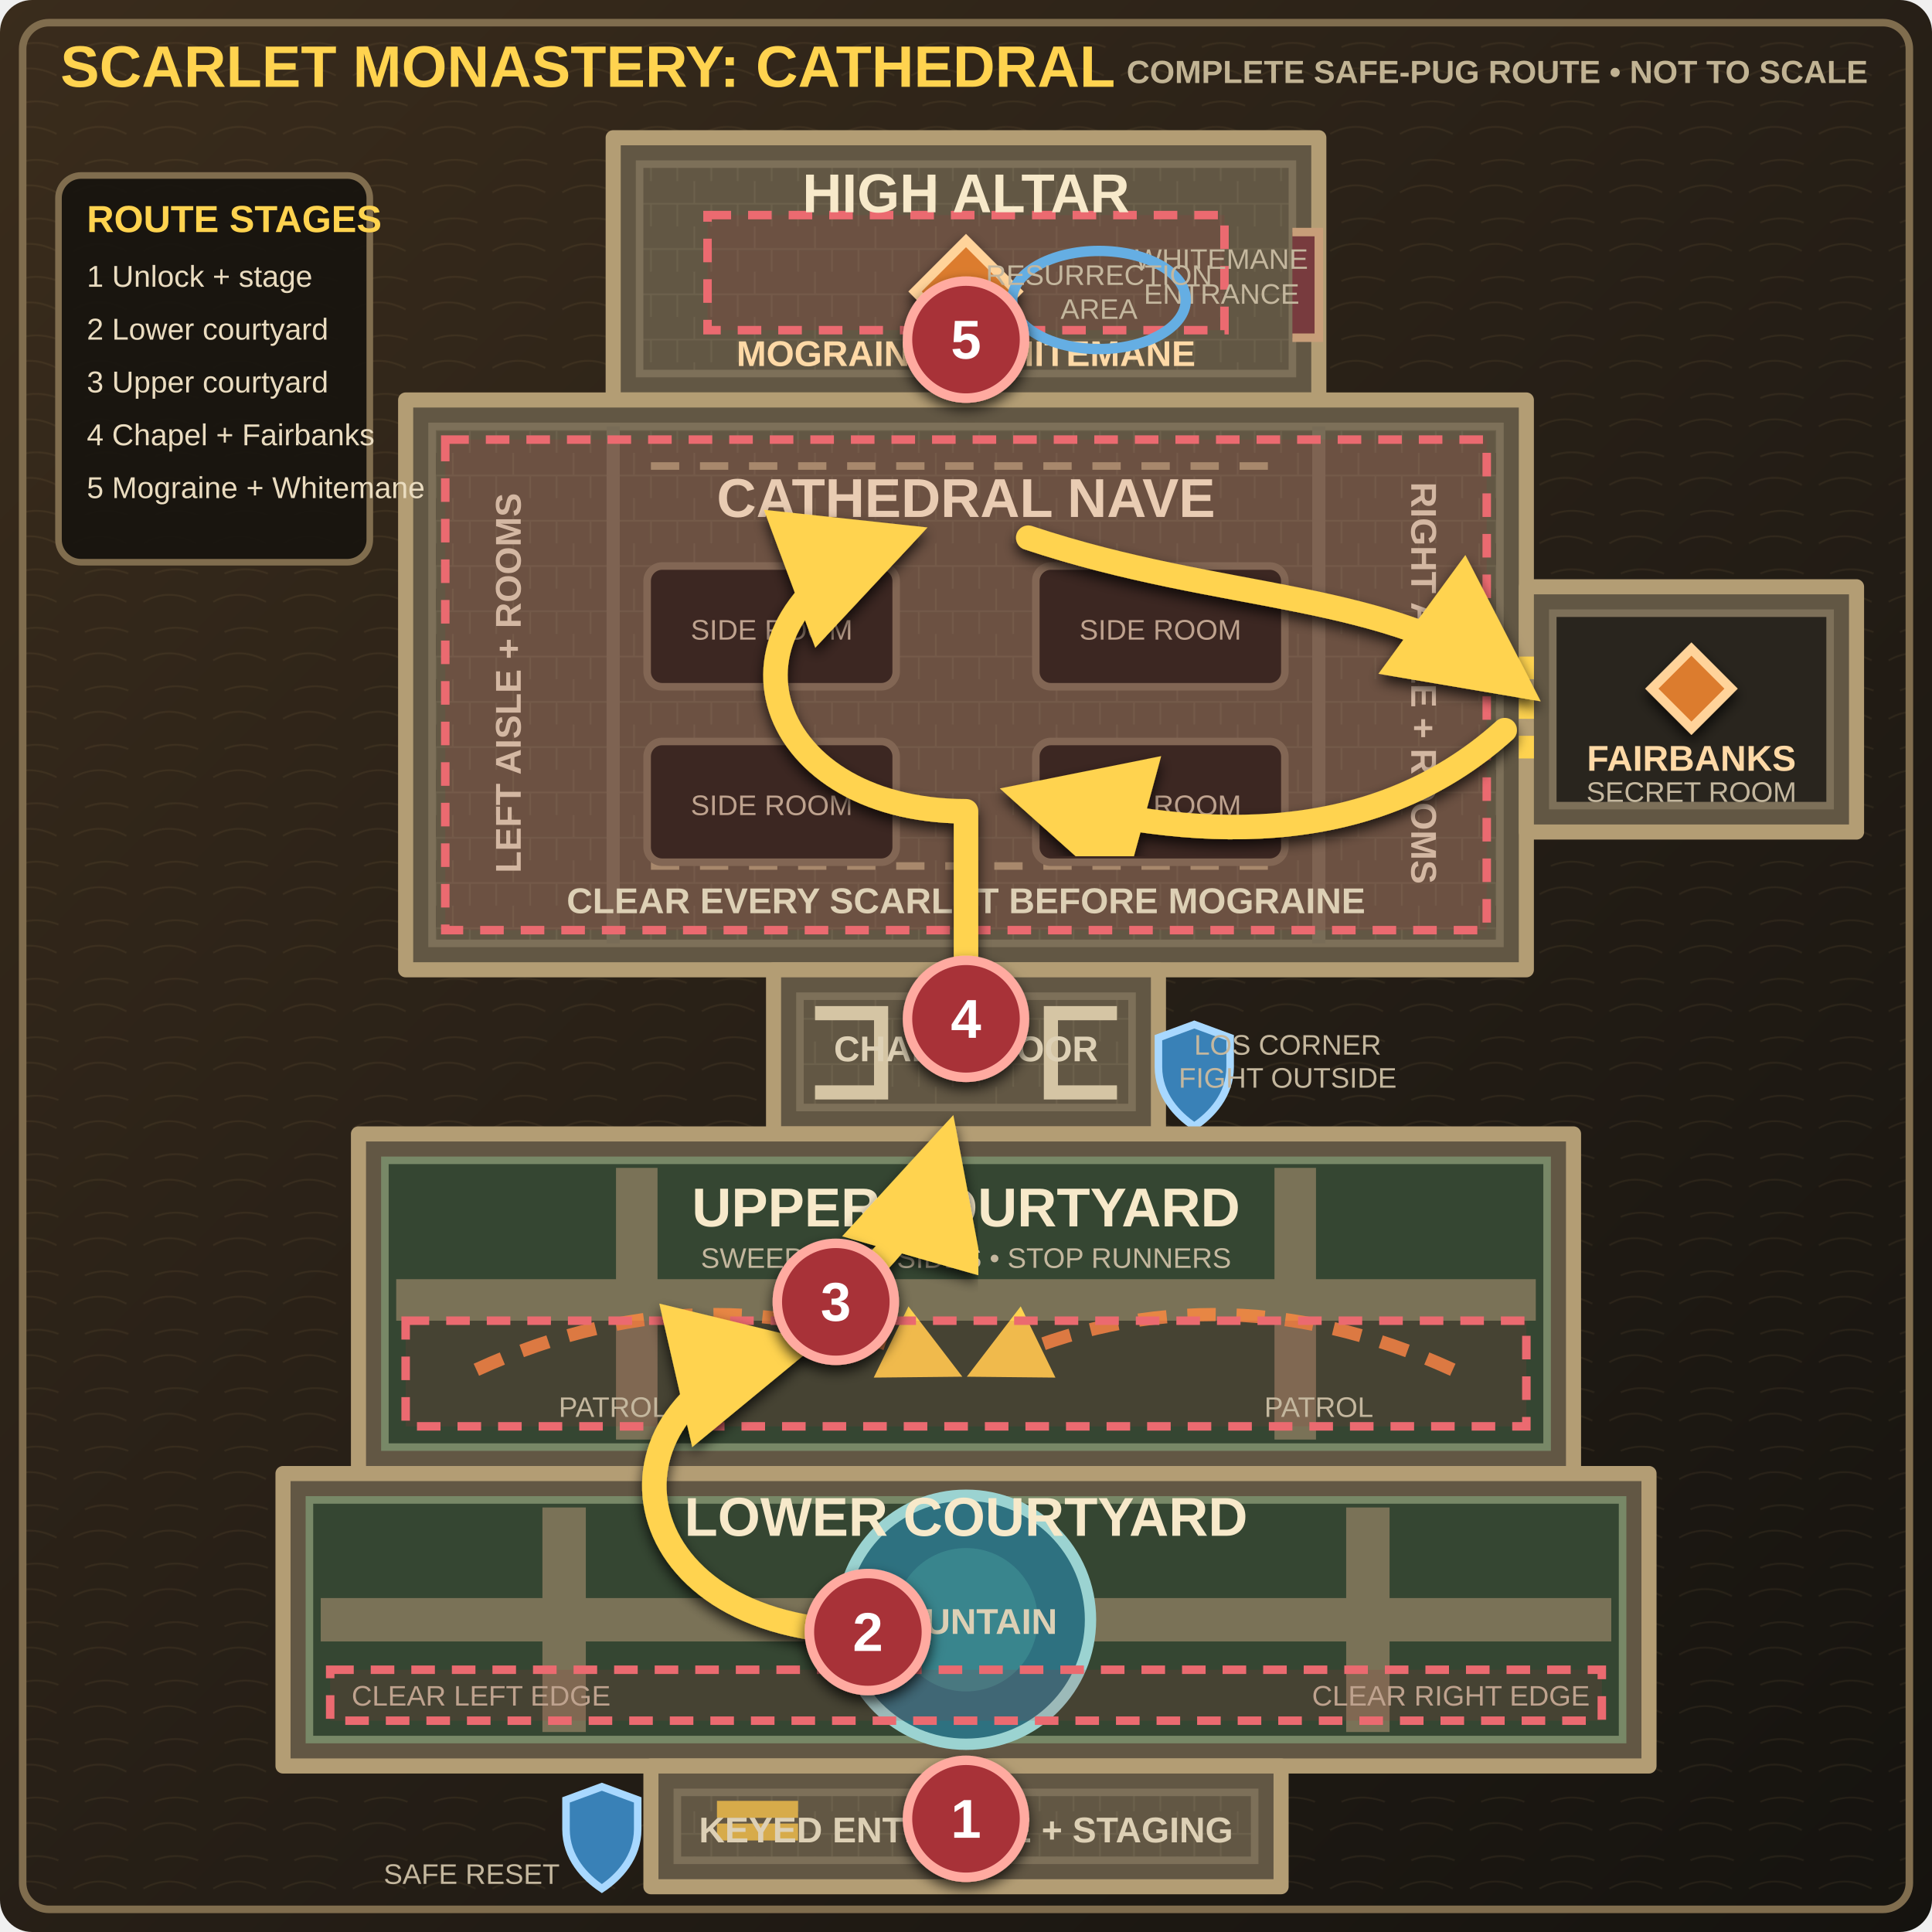
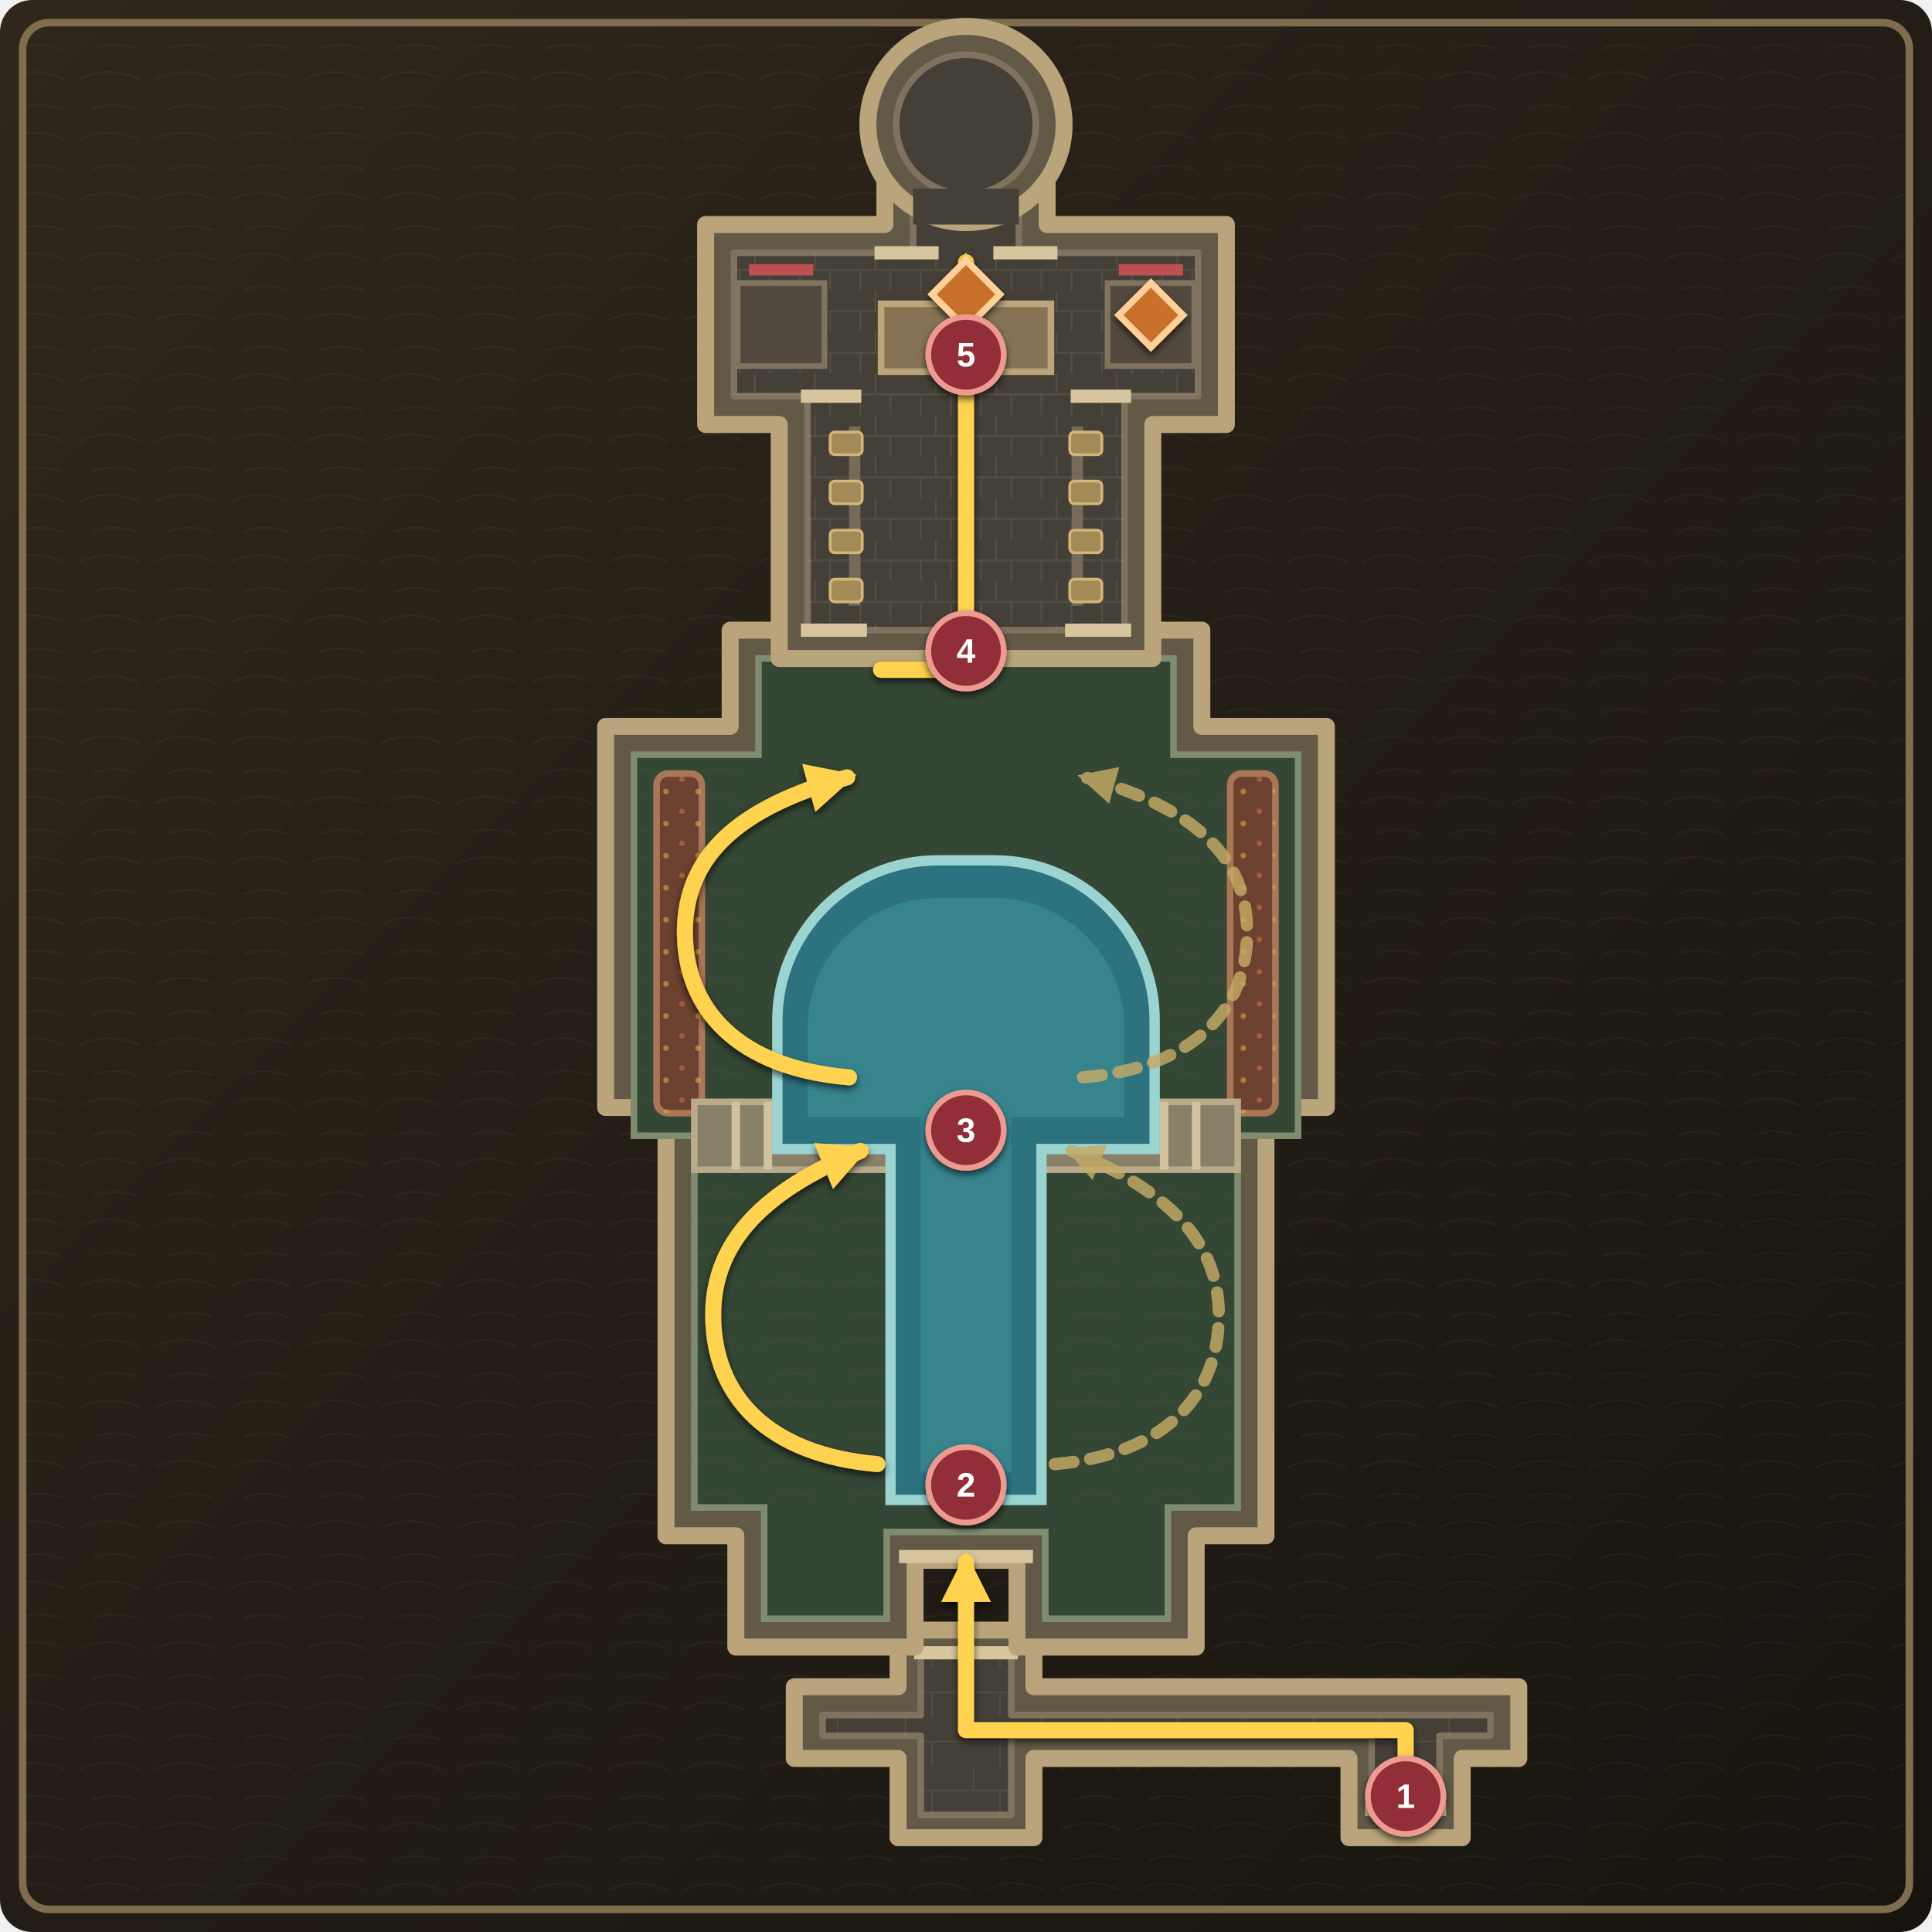
<svg xmlns="http://www.w3.org/2000/svg" width="2048" height="2048" viewBox="0 0 2048 2048">
  <defs>
-     <linearGradient id="parchment" x1="0" y1="0" x2="1" y2="1">
-       <stop offset="0" stop-color="#3a2c1c" />
-       <stop offset=".55" stop-color="#251e16" />
-       <stop offset="1" stop-color="#15130f" />
+     <linearGradient id="bg" x1="0" y1="0" x2="1" y2="1">
+       <stop offset="0" stop-color="#30271c" />
+       <stop offset="1" stop-color="#17140f" />
    </linearGradient>
-     <pattern id="grain" width="74" height="62" patternUnits="userSpaceOnUse">
-       <path d="M4 18c18-10 36-10 56 0M16 50c14-6 30-6 46 0" fill="none" stroke="#c6a66b" stroke-width="2" opacity=".08" />
+     <pattern id="grain" width="80" height="64" patternUnits="userSpaceOnUse">
+       <path d="M4 20c20-10 42-10 64 0M18 52c14-6 30-6 48 0" fill="none" stroke="#c8aa70" stroke-width="2" opacity=".055" />
    </pattern>
-     <pattern id="stone" width="64" height="48" patternUnits="userSpaceOnUse">
-       <path d="M0 24h64M32 0v24M14 24v24M50 24v24" fill="none" stroke="#9b8c70" stroke-width="2" opacity=".17" />
+     <pattern id="stone" width="64" height="44" patternUnits="userSpaceOnUse">
+       <path d="M0 22h64M32 0v22M16 22v22M48 22v22" fill="none" stroke="#c0b08e" stroke-width="2" opacity=".13" />
    </pattern>
-     <marker id="arrow" viewBox="0 0 10 10" refX="8" refY="5" markerWidth="6" markerHeight="6" orient="auto">
+     <pattern id="flagstone" width="72" height="52" patternUnits="userSpaceOnUse">
+       <path d="M0 26h72M24 0v26M52 26v26" fill="none" stroke="#b8aa8d" stroke-width="2" opacity=".11" />
+     </pattern>
+     <pattern id="flowers" width="34" height="34" patternUnits="userSpaceOnUse">
+       <circle cx="9" cy="10" r="3" fill="#bd6742" opacity=".7" />
+       <circle cx="26" cy="23" r="3" fill="#d7a748" opacity=".62" />
+     </pattern>
+     <filter id="shadow" x="-30%" y="-30%" width="160%" height="160%">
+       <feDropShadow dx="0" dy="4" stdDeviation="4" flood-color="#000" flood-opacity=".65" />
+     </filter>
+     <marker id="mainArrow" viewBox="0 0 10 10" refX="8" refY="5" markerWidth="3.1" markerHeight="3.1" orient="auto">
      <path d="M0 0l10 5-10 5z" fill="#ffd34f" />
    </marker>
-     <filter id="shadow" x="-30%" y="-30%" width="160%" height="160%">
-       <feDropShadow dx="0" dy="7" stdDeviation="7" flood-color="#000" flood-opacity=".75" />
-     </filter>
+     <marker id="altArrow" viewBox="0 0 10 10" refX="8" refY="5" markerWidth="3.1" markerHeight="3.1" orient="auto">
+       <path d="M0 0l10 5-10 5z" fill="#c6aa67" />
+     </marker>
+     <marker id="optionalArrow" viewBox="0 0 10 10" refX="8" refY="5" markerWidth="3.1" markerHeight="3.1" orient="auto">
+       <path d="M0 0l10 5-10 5z" fill="#ee934b" />
+     </marker>
    <style>
-       .wall{fill:#625744;stroke:#b39d74;stroke-width:16;stroke-linejoin:round}
-       .floor{fill:#29251e;stroke:#7d7059;stroke-width:8}
-       .stone{fill:url(#stone)}
-       .grass{fill:#354632;stroke:#788867;stroke-width:8}
-       .water{fill:#2e7180;stroke:#9bd3d1;stroke-width:12}
-       .route{fill:none;stroke:#ffd34f;stroke-width:26;stroke-linecap:round;stroke-linejoin:round;marker-end:url(#arrow);filter:url(#shadow)}
-       .patrol{fill:none;stroke:#e78644;stroke-width:14;stroke-dasharray:30 22;marker-end:url(#arrow)}
-       .danger{fill:#9f3239;fill-opacity:.16;stroke:#eb6a70;stroke-width:9;stroke-dasharray:25 18}
-       .area{font-family:Arial,sans-serif;fill:#f7e9ca;font-size:58px;font-weight:700;text-anchor:middle}
-       .label{font-family:Arial,sans-serif;fill:#ddd0b5;font-size:38px;font-weight:700;text-anchor:middle}
-       .detail{font-family:Arial,sans-serif;fill:#c4b79e;font-size:30px;text-anchor:middle}
-       .step{fill:#a83139;stroke:#ffaaa0;stroke-width:10;filter:url(#shadow)}
-       .stepText{font-family:Arial,sans-serif;fill:#fff;font-size:58px;font-weight:700;text-anchor:middle;dominant-baseline:central}
-       .boss{fill:#dc7b2d;stroke:#ffd39a;stroke-width:10;filter:url(#shadow)}
-       .bossText{font-family:Arial,sans-serif;fill:#ffd9a6;font-size:38px;font-weight:700;text-anchor:middle}
-       .safe{fill:#3981b7;stroke:#a8d8ff;stroke-width:8}
+       .wall{fill:#625947;stroke:#b9a47b;stroke-width:18;stroke-linejoin:round}
+       .floor{fill:#443f37;stroke:#7f735f;stroke-width:7;stroke-linejoin:round}
+       .grass{fill:#344634;stroke:#7f8c6d;stroke-width:7}
+       .door{fill:none;stroke:#d6c59d;stroke-width:14;stroke-linecap:square}
+       .route{fill:none;stroke:#ffd34f;stroke-width:17;stroke-linecap:round;stroke-linejoin:round;marker-end:url(#mainArrow);filter:url(#shadow)}
+       .alternate{fill:none;stroke:#c6aa67;stroke-width:13;stroke-linecap:round;stroke-linejoin:round;stroke-dasharray:20 18;marker-end:url(#altArrow);opacity:.82}
+       .optional{fill:none;stroke:#ee934b;stroke-width:14;stroke-linecap:round;stroke-linejoin:round;stroke-dasharray:18 16;marker-end:url(#optionalArrow);filter:url(#shadow)}
+       .step{fill:#912f37;stroke:#ef9a91;stroke-width:6;filter:url(#shadow)}
+       .stepText{font-family:Arial,sans-serif;fill:#fff;font-size:36px;font-weight:700;text-anchor:middle;dominant-baseline:central}
+       .boss{fill:#c96f2b;stroke:#ffd09a;stroke-width:7;filter:url(#shadow)}
    </style>
  </defs>
-   <rect width="2048" height="2048" rx="34" fill="url(#parchment)" />
+   <rect width="2048" height="2048" rx="34" fill="url(#bg)" />
  <rect x="24" y="24" width="2000" height="2000" rx="28" fill="url(#grain)" stroke="#806d4e" stroke-width="8" />
-   <text x="64" y="92" font-family="Arial,sans-serif" font-size="62" font-weight="700" fill="#ffd34f">SCARLET MONASTERY: CATHEDRAL</text>
-   <text x="1980" y="88" font-family="Arial,sans-serif" font-size="34" font-weight="700" fill="#c1b393" text-anchor="end">COMPLETE SAFE-PUG ROUTE • NOT TO SCALE</text>
-   <path class="wall" d="M650 146h748v278H650z" />
-   <path class="floor stone" d="M678 174h692v222H678z" />
-   <path class="danger" d="M750 228h548v122H750z" />
-   <text class="area" x="1024" y="225">HIGH ALTAR</text>
-   <path class="boss" d="M1024 255l54 54-54 54-54-54z" />
-   <text class="bossText" x="1024" y="388">MOGRAINE + WHITEMANE</text>
-   <path d="M1370 246h28v112h-28" fill="#783b3e" stroke="#c89e79" stroke-width="9" />
-   <text class="detail" x="1295" y="285">WHITEMANE</text>
-   <text class="detail" x="1295" y="322">ENTRANCE</text>
-   <ellipse cx="1165" cy="318" rx="92" ry="52" fill="none" stroke="#65aee3" stroke-width="11" />
-   <text class="detail" x="1165" y="302">RESURRECTION</text>
-   <text class="detail" x="1165" y="338">AREA</text>
-   <path class="wall" d="M430 424h1188v604H430z" />
-   <path class="floor stone" d="M458 452h1132v548H458z" />
-   <path d="M650 452v548M1398 452v548" stroke="#786c57" stroke-width="14" />
-   <path d="M690 494h668M690 918h668" stroke="#aa9875" stroke-width="8" stroke-dasharray="30 22" />
-   <text class="area" x="1024" y="548">CATHEDRAL NAVE</text>
-   <text class="label" x="552" y="724" transform="rotate(-90 552 724)">LEFT AISLE + ROOMS</text>
-   <text class="label" x="1496" y="724" transform="rotate(90 1496 724)">RIGHT AISLE + ROOMS</text>
-   <rect class="floor" x="686" y="600" width="264" height="128" rx="16" />
-   <rect class="floor" x="1098" y="600" width="264" height="128" rx="16" />
-   <rect class="floor" x="686" y="786" width="264" height="128" rx="16" />
-   <rect class="floor" x="1098" y="786" width="264" height="128" rx="16" />
-   <text class="detail" x="818" y="678">SIDE ROOM</text>
-   <text class="detail" x="1230" y="678">SIDE ROOM</text>
-   <text class="detail" x="818" y="864">SIDE ROOM</text>
-   <text class="detail" x="1230" y="864">SIDE ROOM</text>
-   <path class="danger" d="M472 466h1104v520H472z" />
-   <text class="label" x="1024" y="968">CLEAR EVERY SCARLET BEFORE MOGRAINE</text>
-   <path class="wall" d="M1618 622h350v260h-350z" />
-   <path class="floor" d="M1646 650h294v204h-294z" />
-   <path d="M1618 696v112" stroke="#ffd34f" stroke-width="16" stroke-dasharray="24 18" />
-   <path class="boss" d="M1793 688l42 42-42 42-42-42z" />
-   <text class="bossText" x="1793" y="817">FAIRBANKS</text>
-   <text class="detail" x="1793" y="850">SECRET ROOM</text>
-   <path class="wall" d="M820 1028h408v174H820z" />
-   <path class="floor stone" d="M848 1056h352v118H848z" />
-   <path d="M864 1074h70v84h-70M1184 1074h-70v84h70" fill="none" stroke="#d5c5a4" stroke-width="15" />
-   <text class="label" x="1024" y="1125">CHAPEL DOOR</text>
-   <path class="safe" d="M1228 1100l38-14 38 14v31c0 30-20 51-38 63-18-12-38-33-38-63z" />
-   <text class="detail" x="1365" y="1118">LOS CORNER</text>
-   <text class="detail" x="1365" y="1153">FIGHT OUTSIDE</text>
-   <path class="wall" d="M380 1202h1288v360H380z" />
-   <path class="grass" d="M408 1230h1232v304H408z" />
-   <path d="M420 1378h1208M675 1238v288M1373 1238v288" stroke="#82775b" stroke-width="44" opacity=".9" />
-   <text class="area" x="1024" y="1300">UPPER COURTYARD</text>
-   <text class="detail" x="1024" y="1344">SWEEP BOTH SIDES • STOP RUNNERS</text>
-   <path class="patrol" d="M505 1452c170-78 340-78 500 0" />
-   <path class="patrol" d="M1540 1452c-170-78-340-78-500 0" />
-   <path class="danger" d="M430 1400h1188v112H430z" />
-   <text class="detail" x="650" y="1502">PATROL</text>
-   <text class="detail" x="1398" y="1502">PATROL</text>
-   <path class="wall" d="M300 1562h1448v310H300z" />
-   <path class="grass" d="M328 1590h1392v254H328z" />
-   <path d="M340 1717h1368M598 1598v238M1450 1598v238" stroke="#82775b" stroke-width="46" opacity=".9" />
-   <circle class="water" cx="1024" cy="1717" r="132" />
-   <circle cx="1024" cy="1717" r="76" fill="#3c8990" opacity=".8" />
-   <text class="area" x="1024" y="1628">LOWER COURTYARD</text>
-   <text class="label" x="1024" y="1732">FOUNTAIN</text>
-   <text class="detail" x="510" y="1808">CLEAR LEFT EDGE</text>
-   <text class="detail" x="1538" y="1808">CLEAR RIGHT EDGE</text>
-   <path class="danger" d="M350 1770h1348v54H350z" />
-   <path class="wall" d="M690 1872h668v128H690z" />
-   <path class="floor stone" d="M718 1900h612v72H718z" />
-   <path d="M760 1918h86M760 1942h86" stroke="#d7ab4a" stroke-width="18" />
-   <text class="label" x="1024" y="1953">KEYED ENTRANCE + STAGING</text>
-   <path class="safe" d="M600 1908l38-14 38 14v31c0 30-20 51-38 63-18-12-38-33-38-63z" />
-   <text class="detail" x="500" y="1997">SAFE RESET</text>
-   <path class="route" d="M1024 1930v-130" />
-   <path class="route" d="M920 1730c-270 0-300-250-82-300" />
-   <path class="route" d="M886 1380c68-58 98-105 116-168" />
-   <path class="route" d="M1024 1080v-220c-220 0-285-210-70-290" />
-   <path class="route" d="M1090 570c210 70 380 54 518 155" />
-   <path class="route" d="M1595 774c-144 130-336 116-505 70" />
-   <path class="route" d="M1024 810V360" />
-   <circle class="step" cx="1024" cy="1928" r="62" />
-   <text class="stepText" x="1024" y="1928">1</text>
-   <circle class="step" cx="920" cy="1730" r="62" />
-   <text class="stepText" x="920" y="1730">2</text>
-   <circle class="step" cx="886" cy="1380" r="62" />
-   <text class="stepText" x="886" y="1380">3</text>
-   <circle class="step" cx="1024" cy="1080" r="62" />
-   <text class="stepText" x="1024" y="1080">4</text>
-   <circle class="step" cx="1024" cy="360" r="62" />
-   <text class="stepText" x="1024" y="360">5</text>
-   <rect x="62" y="186" width="330" height="410" rx="24" fill="#17140f" fill-opacity=".92" stroke="#806d4e" stroke-width="7" />
-   <text x="92" y="246" font-family="Arial,sans-serif" font-size="40" font-weight="700" fill="#ffd34f">ROUTE STAGES</text>
-   <text x="92" y="304" font-family="Arial,sans-serif" font-size="32" fill="#eadcc0">1  Unlock + stage</text>
-   <text x="92" y="360" font-family="Arial,sans-serif" font-size="32" fill="#eadcc0">2  Lower courtyard</text>
-   <text x="92" y="416" font-family="Arial,sans-serif" font-size="32" fill="#eadcc0">3  Upper courtyard</text>
-   <text x="92" y="472" font-family="Arial,sans-serif" font-size="32" fill="#eadcc0">4  Chapel + Fairbanks</text>
-   <text x="92" y="528" font-family="Arial,sans-serif" font-size="32" fill="#eadcc0">5  Mograine + Whitemane</text>
+   <path class="wall" d="M842 1788h110v-60h144v60h514v76h-60v84h-120v-84h-334v84H952v-84H842z" />
+   <path class="floor" d="M872 1818h104v-66h96v66h508v22h-54v84h-72v-84h-382v84h-96v-84H872z" />
+   <path d="M872 1818h104v-66h96v66h508v22h-54v84h-72v-84h-382v84h-96v-84H872z" fill="url(#flagstone)" />
+   <path class="door" d="M976 1752h96M1454 1918h72" />
+   <path class="wall" d="M780 1746v-118H706v-454h-64V770h132v-102h500v102h132v404h-64v454h-74v118h-190v-92H970v92z" />
+   <path class="grass" d="M810 1716v-118h-74v-394h-64V800h132v-102h440v102h132v404h-64v394h-74v118h-130v-92H940v92z" />
+   <path d="M672 800h132v404H672zM1244 800h132v404h-132zM736 1204h576v394H736z" fill="url(#grain)" opacity=".7" />
+   <rect x="696" y="820" width="48" height="360" rx="12" fill="#6c412f" stroke="#a97755" stroke-width="7" />
+   <rect x="1304" y="820" width="48" height="360" rx="12" fill="#6c412f" stroke="#a97755" stroke-width="7" />
+   <rect x="696" y="820" width="48" height="360" rx="12" fill="url(#flowers)" />
+   <rect x="1304" y="820" width="48" height="360" rx="12" fill="url(#flowers)" />
+   <path d="M736 1168h576v72H736z" fill="#888069" stroke="#b9aa89" stroke-width="7" />
+   <path d="M780 1168v72M814 1168v72M1234 1168v72M1268 1168v72" stroke="#d0c29e" stroke-width="9" />
+   <path d="M944 1590v-372H824v-136a170 170 0 0 1 170-170h60a170 170 0 0 1 170 170v136h-120v372z" fill="#2c737f" stroke="#9bd3d1" stroke-width="11" />
+   <path d="M976 1560v-376H856v-94a138 138 0 0 1 138-138h60a138 138 0 0 1 138 138v94h-120v376z" fill="#3b8991" opacity=".75" />
+   <path class="door" d="M960 1650h128M960 698h128" />
+   <path class="wall" d="M826 698V450h-78V238h190v-52a86 86 0 0 1 172 0v52h190v212h-78v248z" />
+   <path class="floor" d="M856 668V420h-78V268h190v-82a56 56 0 0 1 112 0v82h190v152h-78v248z" />
+   <path d="M856 420h336v248H856zM778 268h492v152H778z" fill="url(#stone)" />
+   <circle class="wall" cx="1024" cy="132" r="104" />
+   <circle class="floor" cx="1024" cy="132" r="74" />
+   <path d="M968 238h112v-38H968z" fill="#443f37" />
+   <path d="M906 452v190M1142 452v190" stroke="#756b58" stroke-width="12" />
+   <g fill="#a38a56" stroke="#d0b679" stroke-width="3">
+     <rect x="880" y="458" width="34" height="24" rx="5" />
+     <rect x="1134" y="458" width="34" height="24" rx="5" />
+     <rect x="880" y="510" width="34" height="24" rx="5" />
+     <rect x="1134" y="510" width="34" height="24" rx="5" />
+     <rect x="880" y="562" width="34" height="24" rx="5" />
+     <rect x="1134" y="562" width="34" height="24" rx="5" />
+     <rect x="880" y="614" width="34" height="24" rx="5" />
+     <rect x="1134" y="614" width="34" height="24" rx="5" />
+   </g>
+   <path d="M934 322h180v72H934z" fill="#857353" stroke="#bca679" stroke-width="7" />
+   <path d="M782 300h92v88h-92zM1174 300h92v88h-92z" fill="#51493d" stroke="#81745e" stroke-width="6" />
+   <path d="M794 286h68M1186 286h68" stroke="#bd5151" stroke-width="12" />
+   <path class="door" d="M856 420h50M1142 420h50M856 668h56M1136 668h56M934 268h54M1060 268h54" />
+   <path class="route" d="M1490 1910v-76h-466v-178" />
+   <path class="route" d="M930 1552c-116-10-174-72-174-158 0-78 54-132 156-174" />
+   <path class="route" d="M900 1142c-118-10-174-72-174-154 0-80 56-132 172-164" />
+   <path class="route" d="M934 710h90V278" />
+   <path class="alternate" d="M1118 1552c116-10 174-72 174-158 0-78-54-132-156-174" />
+   <path class="alternate" d="M1148 1142c118-10 174-72 174-154 0-80-56-132-172-164" />
+   <path class="optional" d="M1118 336h94" />
+   <path class="boss" d="M1220 300l34 34-34 34-34-34z" />
+   <path class="boss" d="M1024 276l36 36-36 36-36-36z" />
+   <circle class="step" cx="1490" cy="1904" r="40" />
+   <text class="stepText" x="1490" y="1904">1</text>
+   <circle class="step" cx="1024" cy="1574" r="40" />
+   <text class="stepText" x="1024" y="1574">2</text>
+   <circle class="step" cx="1024" cy="1198" r="40" />
+   <text class="stepText" x="1024" y="1198">3</text>
+   <circle class="step" cx="1024" cy="690" r="40" />
+   <text class="stepText" x="1024" y="690">4</text>
+   <circle class="step" cx="1024" cy="376" r="40" />
+   <text class="stepText" x="1024" y="376">5</text>
</svg>
